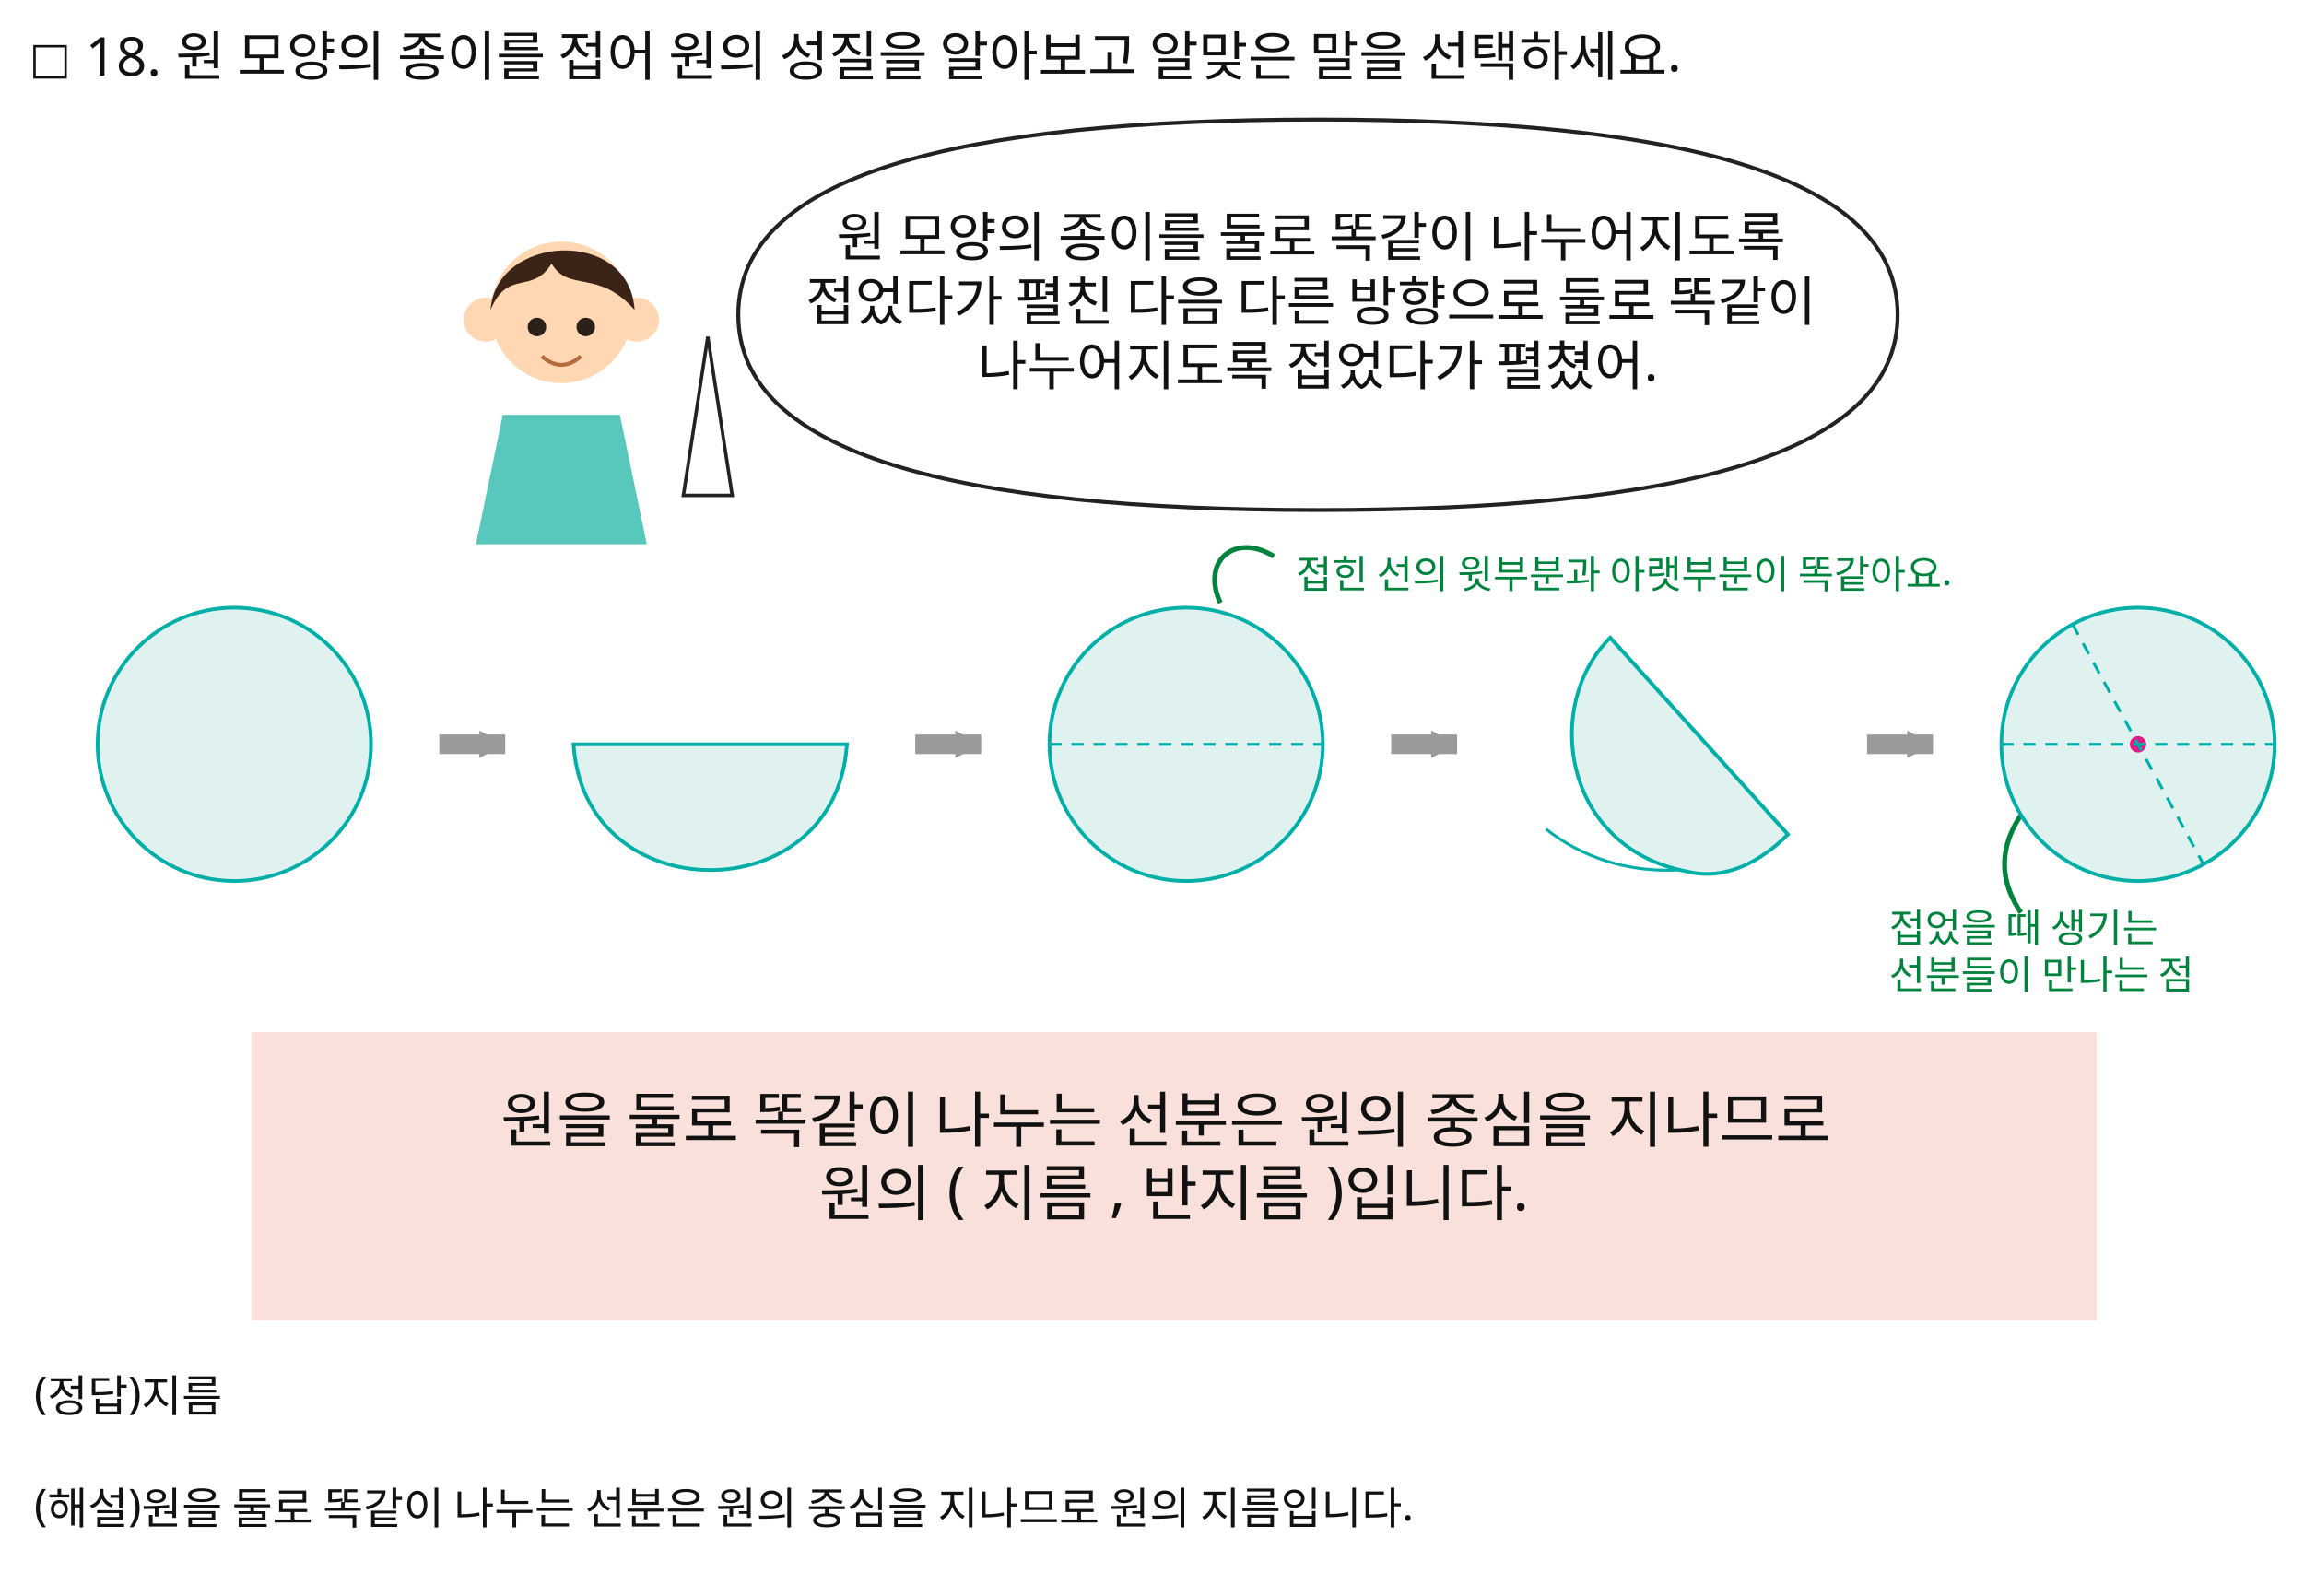
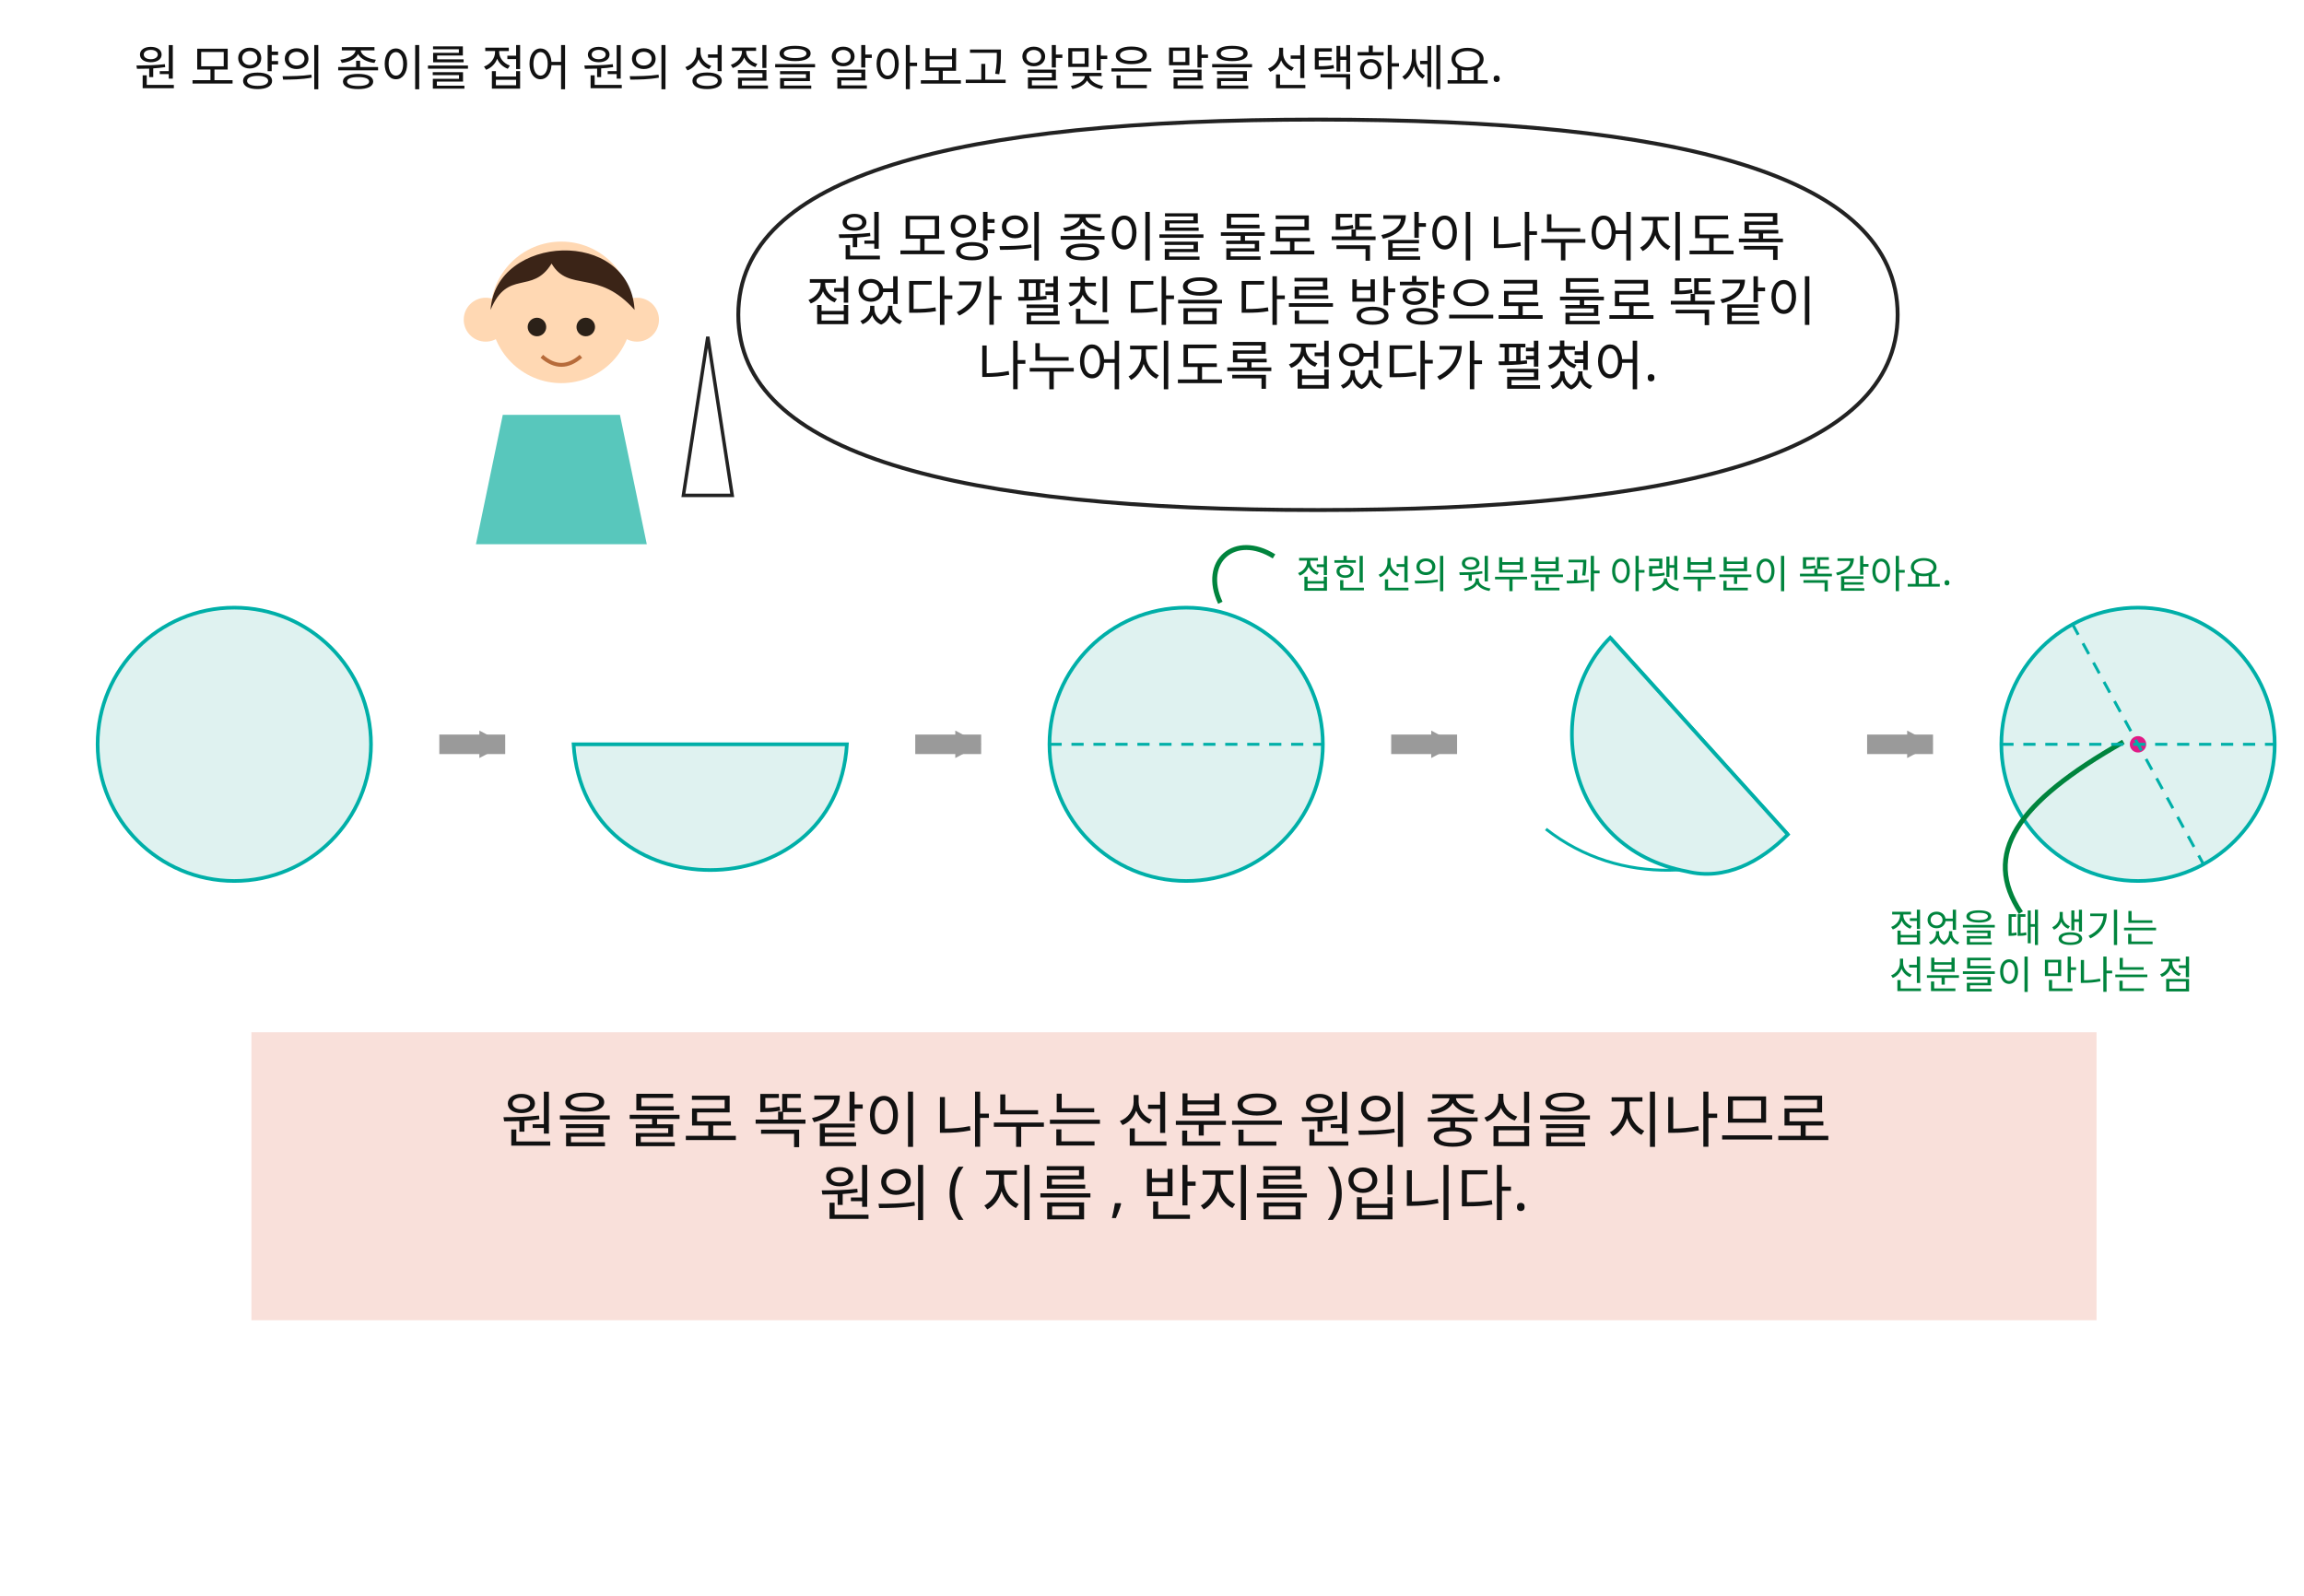
<svg xmlns="http://www.w3.org/2000/svg" width="944" height="654" viewBox="0 0 944 654">
  <rect x="0" y="0" width="944" height="654" fill="#FFFFFF" />
  <path id="slot.speech.bubble.path" d="M 302.5 129.0 C 302.5 71.4, 392.75 49.0, 540.0 49.0 C 687.25 49.0, 777.5 71.4, 777.5 129.0 C 777.5 186.6, 687.25 209.0, 540.0 209.0 C 392.75 209.0, 302.5 186.6, 302.5 129.0 Z" stroke="#222222" stroke-width="1.6" fill="#ffffff" />
  <polygon id="slot.speech.tail.polygon" points="280,203 300,203 290,138" stroke="#222222" stroke-width="1.4" fill="#ffffff" />
  <polygon id="slot.person.left.body.polygon" points="195,223 265,223 254,170 206,170" stroke="none" stroke-width="2" fill="#58C7BC" />
  <circle id="slot.person.left.ear.left.circle" cx="199" cy="131" r="9" stroke="none" stroke-width="2" fill="#ffd8b3" />
  <circle id="slot.person.left.ear.right.circle" cx="261" cy="131" r="9" stroke="none" stroke-width="2" fill="#ffd8b3" />
  <circle id="slot.person.left.head.circle" cx="230" cy="128" r="29" stroke="none" stroke-width="2" fill="#ffd8b3" />
  <path id="slot.person.left.hair.cap.path" d="M 201.0 127.0 C 203.0 96.0, 258.0 93.0, 260.0 127.0 C 245.0 110.0, 233.0 120.0, 226.0 108.0 C 218.0 121.0, 208.0 110.0, 201.0 127.0 Z" stroke="none" stroke-width="2" fill="#3B2417" />
  <circle id="slot.person.left.eye.left.circle" cx="220" cy="134" r="3.8" stroke="none" stroke-width="2" fill="#2b2118" />
  <circle id="slot.person.left.eye.right.circle" cx="240" cy="134" r="3.8" stroke="none" stroke-width="2" fill="#2b2118" />
  <path id="slot.person.left.smile.path" d="M 222.0 146.0 Q 230.0 153.0 238.0 146.0" stroke="#b76b3a" stroke-width="1.6" fill="none" />
  <polygon id="slot.fold.arrow1.head.polygon" points="207,305 196.405,310.634 196.405,299.366" stroke="#9A9A9A" stroke-width="0" fill="#9A9A9A" />
  <path id="slot.fold.stage2.edge.path" d="M 245.08 310.6 C 274.2 367.72, 316.2 363.24, 338.6 309.48" stroke="#00AFA8" stroke-width="1.2" fill="none" />
  <polygon id="slot.fold.arrow2.head.polygon" points="402,305 391.405,310.634 391.405,299.366" stroke="#9A9A9A" stroke-width="0" fill="#9A9A9A" />
  <polygon id="slot.fold.arrow3.head.polygon" points="597,305 586.405,310.634 586.405,299.366" stroke="#9A9A9A" stroke-width="0" fill="#9A9A9A" />
  <path id="slot.fold.stage4.edge.path" d="M 633.4 339.72 C 664.2 363.8, 704.52 359.88, 732.52 341.96" stroke="#00AFA8" stroke-width="1.2" fill="none" />
  <circle id="slot.fold.stage4.guide.circle" cx="687.529" cy="294.552" r="0.01" stroke="none" stroke-width="2" fill="none" />
  <polygon id="slot.fold.arrow4.head.polygon" points="792,305 781.405,310.634 781.405,299.366" stroke="#9A9A9A" stroke-width="0" fill="#9A9A9A" />
-   <path id="slot.note.equal.arrow.path" d="M 500 247 C 492 230, 506 218, 522 228" stroke="#00843D" stroke-width="2" fill="none" />
-   <path id="slot.note.center.arrow.path" d="M 828 374 C 812 350, 826 329, 856 307" stroke="#00843D" stroke-width="2" fill="none" />
  <line id="slot.fold.arrow1.body.line" x1="180" y1="305" x2="207" y2="305" stroke="#9A9A9A" stroke-width="8" />
  <line id="slot.fold.arrow2.body.line" x1="375" y1="305" x2="402" y2="305" stroke="#9A9A9A" stroke-width="8" />
  <line id="slot.fold.arrow3.body.line" x1="570" y1="305" x2="597" y2="305" stroke="#9A9A9A" stroke-width="8" />
  <line id="slot.fold.stage4.crease.line" x1="659.72" y1="261.32" x2="732.52" y2="341.96" stroke="#00AFA8" stroke-width="1.5" />
  <line id="slot.fold.arrow4.body.line" x1="765" y1="305" x2="792" y2="305" stroke="#9A9A9A" stroke-width="8" />
-   <text id="slot.qnum.text" x="35" y="31" fill="#111111" font-family="Noto Sans KR, sans-serif" font-size="22">18.</text>
-   <text id="slot.stem.text" x="72" y="31" fill="#111111" font-family="Noto Sans KR, sans-serif" font-size="22">원 모양의 종이를 접어 원의 성질을 알아보고 알맞은 말을 선택하세요.</text>
+   <text id="slot.stem.text" x="55" y="35" fill="#111111" font-family="Noto Sans KR, sans-serif" font-size="20">원 모양의 종이를 접어 원의 성질을 알아보고 알맞은 말을 선택하세요.</text>
  <text id="slot.speech.text.text" x="540" y="105" fill="#111111" font-family="Noto Sans KR, sans-serif" font-size="22" text-anchor="middle">
    <tspan x="540" dy="0">원 모양의 종이를 둘로 똑같이 나누어지도록</tspan>
    <tspan x="540" dy="1.2em">접었다가 펼친 다음 다른 방향으로 둘로 똑같이</tspan>
    <tspan x="540" dy="1.2em">나누어지도록 접었다가 펼쳤어.</tspan>
  </text>
-   <text id="slot.checkbox.text" x="12" y="30" fill="#111111" font-family="Noto Sans KR, sans-serif" font-size="18">□</text>
-   <text id="slot.correct.text" x="14" y="577" fill="#111111" font-family="Noto Sans KR, sans-serif" font-size="18">(정답)지름</text>
-   <text id="slot.explain.text" x="14" y="623" fill="#111111" font-family="Noto Sans KR, sans-serif" font-size="18">(해설)원을 둘로 똑같이 나누는 선분은 원의 중심을 지나므로 원의 지름입니다.</text>
  <circle id="slot.fold.stage1.paper.circle" cx="96" cy="305" r="56" stroke="#00AFA8" stroke-width="1.5" fill="#DFF2F0" />
  <path id="slot.fold.stage2.paper.path" d="M 235 305 C 237.24 339.72, 264.12 356.52, 291 356.52 C 317.88 356.52, 344.76 339.72, 347 305 L 235 305 Z" stroke="#00AFA8" stroke-width="1.5" fill="#DFF2F0" />
  <circle id="slot.fold.stage3.paper.circle" cx="486" cy="305" r="56" stroke="#00AFA8" stroke-width="1.5" fill="#DFF2F0" />
  <path id="slot.fold.stage4.paper.path" d="M 659.72 261.32 C 631.72 289.32, 640.68 347.56, 691.08 357.08 C 706.76 361, 721.32 353.16, 732.52 341.96 L 659.72 261.32 Z" stroke="#00AFA8" stroke-width="1.5" fill="#DFF2F0" />
  <circle id="slot.fold.stage5.paper.circle" cx="876" cy="305" r="56" stroke="#00AFA8" stroke-width="1.5" fill="#DFF2F0" />
  <circle id="slot.fold.stage5.center.circle" cx="876" cy="305" r="3.36" stroke="none" stroke-width="2" fill="#E11A86" />
+   <path id="slot.note.equal.arrow.path" d="M 500 247 C 492 230, 506 218, 522 228" stroke="#00843D" stroke-width="2" fill="none" />
+   <path id="slot.note.center.arrow.path" d="M 828 374 C 812 350, 826 329, 870 304" stroke="#00843D" stroke-width="2" fill="none" />
  <line id="slot.fold.stage3.fold_line.line" x1="430" y1="305" x2="542" y2="305" stroke="#00AFA8" stroke-width="1.2" stroke-dasharray="5 4" />
  <line id="slot.fold.stage5.fold_line.line" x1="820" y1="305" x2="932" y2="305" stroke="#00AFA8" stroke-width="1.2" stroke-dasharray="5 4" />
  <line id="slot.fold.stage5.fold_line2.line" x1="849.12" y1="255.72" x2="902.88" y2="354.28" stroke="#00AFA8" stroke-width="1.2" stroke-dasharray="5 4" />
  <text id="slot.note.equal.text" x="531" y="241" fill="#00843D" font-family="Noto Sans KR, sans-serif" font-size="16">접힌 선의 윗부분과 아랫부분이 똑같아요.</text>
  <text id="slot.note.center.text" x="774" y="386" fill="#00843D" font-family="Noto Sans KR, sans-serif" font-size="16">
    <tspan x="774" dy="0">접었을 때 생기는</tspan>
    <tspan x="774" dy="1.2em">선분들이 만나는 점</tspan>
  </text>
  <rect id="slot.answer.box.rect" x="103" y="423" width="756" height="118" fill="#F9E0DA" stroke="none" stroke-width="1.5" />
  <text id="slot.answer.text.text" x="481" y="468" fill="#111111" font-family="Noto Sans KR, sans-serif" font-size="25" text-anchor="middle">
    <tspan x="481" dy="0">원을 둘로 똑같이 나누는 선분은 원의 중심을 지나므로</tspan>
    <tspan x="481" dy="1.2em">원의 ( 지름 , 반지름 )입니다.</tspan>
  </text>
</svg>
